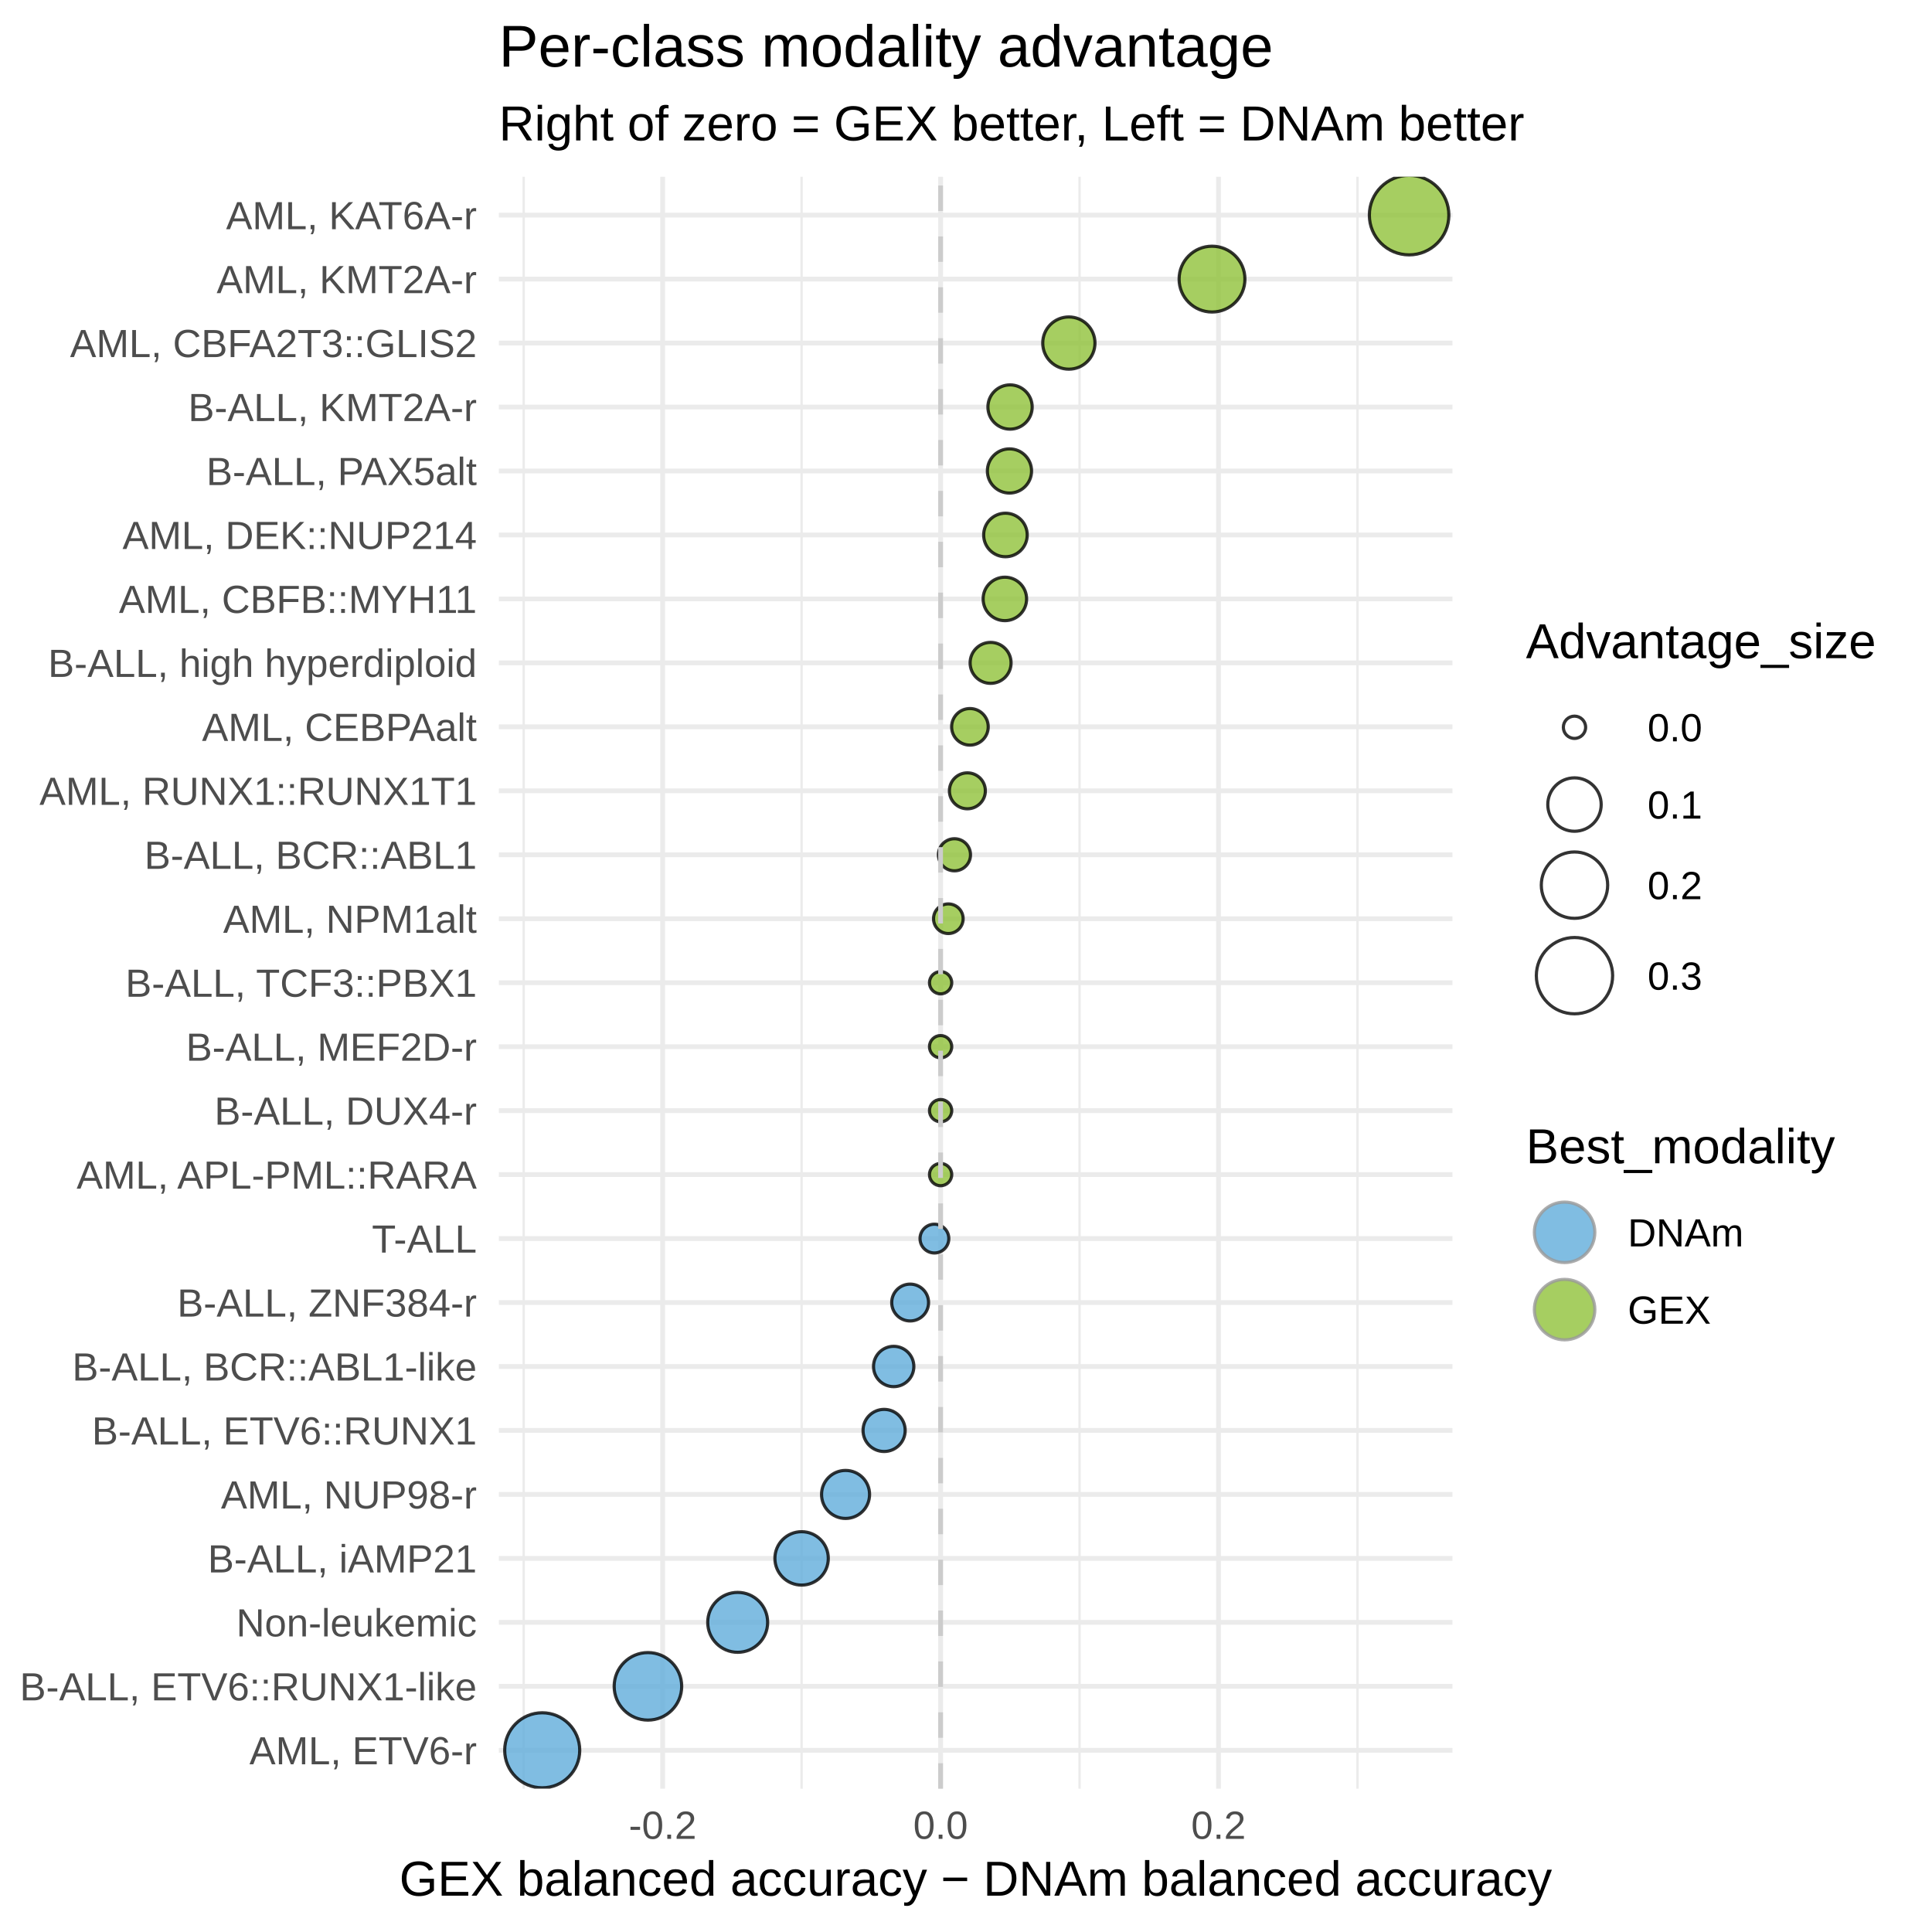
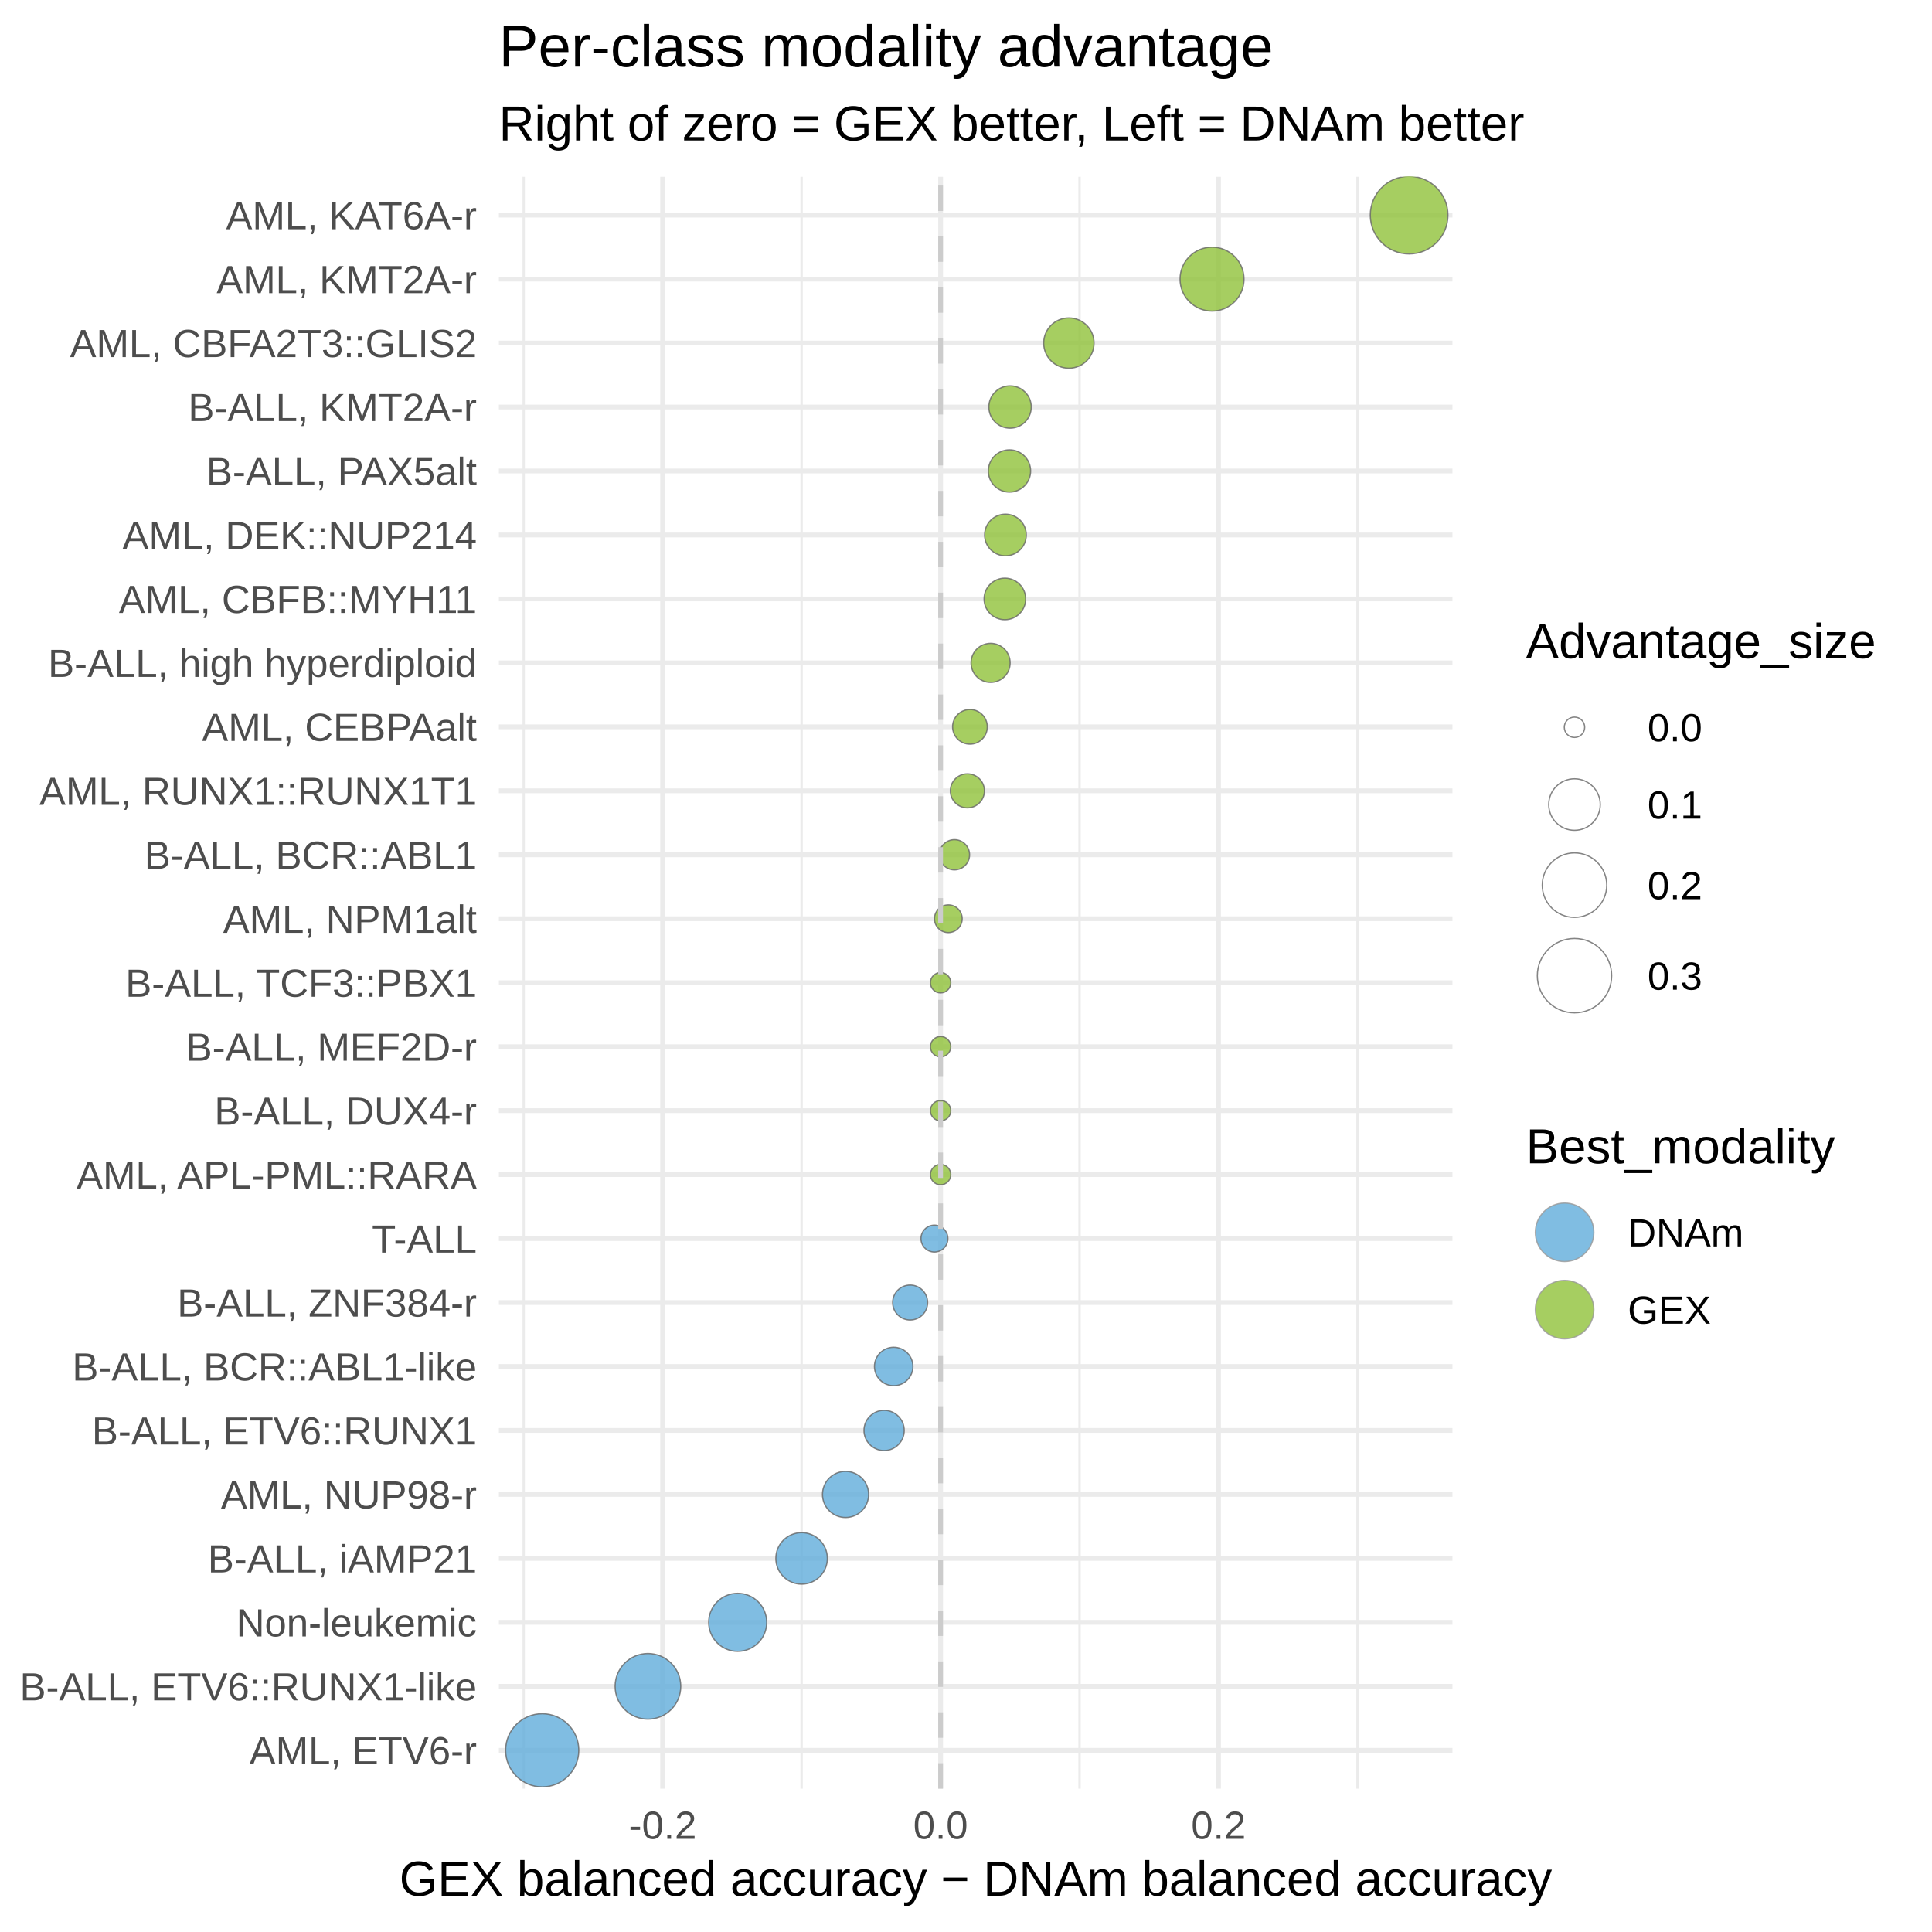
<svg xmlns="http://www.w3.org/2000/svg" class="svglite" width="432.00pt" height="432.00pt" viewBox="0 0 432.00 432.00">
  <defs>
    <style type="text/css">
    .svglite line, .svglite polyline, .svglite polygon, .svglite path, .svglite rect, .svglite circle {
      fill: none;
      stroke: #000000;
      stroke-linecap: round;
      stroke-linejoin: round;
      stroke-miterlimit: 10.00;
    }
    .svglite text {
      white-space: pre;
    }
  </style>
  </defs>
  <rect width="100%" height="100%" style="stroke: none; fill: #FFFFFF;" />
  <defs>
    <clipPath id="cpMC4wMHw0MzIuMDB8MC4wMHw0MzIuMDA=">
      <rect x="0.00" y="0.00" width="432.00" height="432.00" />
    </clipPath>
  </defs>
  <g clip-path="url(#cpMC4wMHw0MzIuMDB8MC4wMHw0MzIuMDA=)">
    <rect x="0.00" y="0.00" width="432.00" height="432.00" style="stroke-width: 1.07; stroke: none; fill: #FFFFFF;" />
  </g>
  <defs>
    <clipPath id="cpMTExLjU1fDMyNC43N3wzOS41MnwzOTkuOTU=">
      <rect x="111.55" y="39.52" width="213.22" height="360.43" />
    </clipPath>
  </defs>
  <g clip-path="url(#cpMTExLjU1fDMyNC43N3wzOS41MnwzOTkuOTU=)">
    <polyline points="117.10,399.95 117.10,39.52 " style="stroke-width: 0.53; stroke: #EBEBEB; stroke-linecap: butt;" />
    <polyline points="179.24,399.95 179.24,39.52 " style="stroke-width: 0.53; stroke: #EBEBEB; stroke-linecap: butt;" />
    <polyline points="241.39,399.95 241.39,39.52 " style="stroke-width: 0.53; stroke: #EBEBEB; stroke-linecap: butt;" />
    <polyline points="303.54,399.95 303.54,39.52 " style="stroke-width: 0.53; stroke: #EBEBEB; stroke-linecap: butt;" />
    <polyline points="111.55,391.37 324.77,391.37 " style="stroke-width: 1.07; stroke: #EBEBEB; stroke-linecap: butt;" />
    <polyline points="111.55,377.07 324.77,377.07 " style="stroke-width: 1.07; stroke: #EBEBEB; stroke-linecap: butt;" />
    <polyline points="111.55,362.76 324.77,362.76 " style="stroke-width: 1.07; stroke: #EBEBEB; stroke-linecap: butt;" />
    <polyline points="111.55,348.46 324.77,348.46 " style="stroke-width: 1.07; stroke: #EBEBEB; stroke-linecap: butt;" />
    <polyline points="111.55,334.16 324.77,334.16 " style="stroke-width: 1.07; stroke: #EBEBEB; stroke-linecap: butt;" />
    <polyline points="111.55,319.85 324.77,319.85 " style="stroke-width: 1.07; stroke: #EBEBEB; stroke-linecap: butt;" />
    <polyline points="111.55,305.55 324.77,305.55 " style="stroke-width: 1.07; stroke: #EBEBEB; stroke-linecap: butt;" />
    <polyline points="111.55,291.25 324.77,291.25 " style="stroke-width: 1.07; stroke: #EBEBEB; stroke-linecap: butt;" />
    <polyline points="111.55,276.95 324.77,276.95 " style="stroke-width: 1.07; stroke: #EBEBEB; stroke-linecap: butt;" />
    <polyline points="111.55,262.64 324.77,262.64 " style="stroke-width: 1.07; stroke: #EBEBEB; stroke-linecap: butt;" />
    <polyline points="111.55,248.34 324.77,248.34 " style="stroke-width: 1.07; stroke: #EBEBEB; stroke-linecap: butt;" />
    <polyline points="111.55,234.04 324.77,234.04 " style="stroke-width: 1.07; stroke: #EBEBEB; stroke-linecap: butt;" />
    <polyline points="111.55,219.74 324.77,219.74 " style="stroke-width: 1.07; stroke: #EBEBEB; stroke-linecap: butt;" />
    <polyline points="111.55,205.43 324.77,205.43 " style="stroke-width: 1.07; stroke: #EBEBEB; stroke-linecap: butt;" />
    <polyline points="111.55,191.13 324.77,191.13 " style="stroke-width: 1.07; stroke: #EBEBEB; stroke-linecap: butt;" />
    <polyline points="111.55,176.83 324.77,176.83 " style="stroke-width: 1.07; stroke: #EBEBEB; stroke-linecap: butt;" />
    <polyline points="111.55,162.52 324.77,162.52 " style="stroke-width: 1.07; stroke: #EBEBEB; stroke-linecap: butt;" />
    <polyline points="111.55,148.22 324.77,148.22 " style="stroke-width: 1.07; stroke: #EBEBEB; stroke-linecap: butt;" />
    <polyline points="111.55,133.92 324.77,133.92 " style="stroke-width: 1.07; stroke: #EBEBEB; stroke-linecap: butt;" />
    <polyline points="111.55,119.62 324.77,119.62 " style="stroke-width: 1.07; stroke: #EBEBEB; stroke-linecap: butt;" />
    <polyline points="111.55,105.31 324.77,105.31 " style="stroke-width: 1.07; stroke: #EBEBEB; stroke-linecap: butt;" />
    <polyline points="111.55,91.01 324.77,91.01 " style="stroke-width: 1.07; stroke: #EBEBEB; stroke-linecap: butt;" />
    <polyline points="111.55,76.71 324.77,76.71 " style="stroke-width: 1.07; stroke: #EBEBEB; stroke-linecap: butt;" />
    <polyline points="111.55,62.41 324.77,62.41 " style="stroke-width: 1.07; stroke: #EBEBEB; stroke-linecap: butt;" />
    <polyline points="111.55,48.10 324.77,48.10 " style="stroke-width: 1.07; stroke: #EBEBEB; stroke-linecap: butt;" />
    <polyline points="148.17,399.95 148.17,39.52 " style="stroke-width: 1.07; stroke: #EBEBEB; stroke-linecap: butt;" />
    <polyline points="210.32,399.95 210.32,39.52 " style="stroke-width: 1.07; stroke: #EBEBEB; stroke-linecap: butt;" />
    <polyline points="272.46,399.95 272.46,39.52 " style="stroke-width: 1.07; stroke: #EBEBEB; stroke-linecap: butt;" />
-     <circle cx="210.32" cy="262.64" r="2.49" style="stroke-width: 0.71; stroke: #000000; stroke-opacity: 0.80; fill: #90C23A; fill-opacity: 0.80;" />
-     <circle cx="239.00" cy="76.71" r="5.84" style="stroke-width: 0.71; stroke: #000000; stroke-opacity: 0.80; fill: #90C23A; fill-opacity: 0.80;" />
-     <circle cx="224.69" cy="133.92" r="4.86" style="stroke-width: 0.71; stroke: #000000; stroke-opacity: 0.80; fill: #90C23A; fill-opacity: 0.80;" />
-     <circle cx="216.88" cy="162.52" r="4.09" style="stroke-width: 0.71; stroke: #000000; stroke-opacity: 0.80; fill: #90C23A; fill-opacity: 0.80;" />
-     <circle cx="224.82" cy="119.62" r="4.87" style="stroke-width: 0.71; stroke: #000000; stroke-opacity: 0.80; fill: #90C23A; fill-opacity: 0.80;" />
-     <circle cx="121.24" cy="391.37" r="8.39" style="stroke-width: 0.71; stroke: #000000; stroke-opacity: 0.80; fill: #60ACDA; fill-opacity: 0.80;" />
-     <circle cx="315.08" cy="48.10" r="8.89" style="stroke-width: 0.71; stroke: #000000; stroke-opacity: 0.80; fill: #90C23A; fill-opacity: 0.80;" />
-     <circle cx="271.01" cy="62.41" r="7.36" style="stroke-width: 0.71; stroke: #000000; stroke-opacity: 0.80; fill: #90C23A; fill-opacity: 0.80;" />
-     <circle cx="212.05" cy="205.43" r="3.31" style="stroke-width: 0.71; stroke: #000000; stroke-opacity: 0.80; fill: #90C23A; fill-opacity: 0.80;" />
-     <circle cx="189.07" cy="334.16" r="5.37" style="stroke-width: 0.71; stroke: #000000; stroke-opacity: 0.80; fill: #60ACDA; fill-opacity: 0.80;" />
-     <circle cx="216.31" cy="176.83" r="4.02" style="stroke-width: 0.71; stroke: #000000; stroke-opacity: 0.80; fill: #90C23A; fill-opacity: 0.80;" />
-     <circle cx="213.42" cy="191.13" r="3.59" style="stroke-width: 0.71; stroke: #000000; stroke-opacity: 0.80; fill: #90C23A; fill-opacity: 0.80;" />
-     <circle cx="199.83" cy="305.55" r="4.51" style="stroke-width: 0.71; stroke: #000000; stroke-opacity: 0.80; fill: #60ACDA; fill-opacity: 0.80;" />
-     <circle cx="210.32" cy="248.34" r="2.49" style="stroke-width: 0.71; stroke: #000000; stroke-opacity: 0.80; fill: #90C23A; fill-opacity: 0.80;" />
-     <circle cx="197.69" cy="319.85" r="4.71" style="stroke-width: 0.71; stroke: #000000; stroke-opacity: 0.80; fill: #60ACDA; fill-opacity: 0.80;" />
-     <circle cx="144.88" cy="377.07" r="7.55" style="stroke-width: 0.71; stroke: #000000; stroke-opacity: 0.80; fill: #60ACDA; fill-opacity: 0.80;" />
-     <circle cx="221.50" cy="148.22" r="4.58" style="stroke-width: 0.71; stroke: #000000; stroke-opacity: 0.80; fill: #90C23A; fill-opacity: 0.80;" />
-     <circle cx="179.24" cy="348.46" r="5.97" style="stroke-width: 0.71; stroke: #000000; stroke-opacity: 0.80; fill: #60ACDA; fill-opacity: 0.80;" />
-     <circle cx="225.85" cy="91.01" r="4.95" style="stroke-width: 0.71; stroke: #000000; stroke-opacity: 0.80; fill: #90C23A; fill-opacity: 0.80;" />
-     <circle cx="210.32" cy="234.04" r="2.49" style="stroke-width: 0.71; stroke: #000000; stroke-opacity: 0.80; fill: #90C23A; fill-opacity: 0.80;" />
-     <circle cx="225.72" cy="105.31" r="4.94" style="stroke-width: 0.71; stroke: #000000; stroke-opacity: 0.80; fill: #90C23A; fill-opacity: 0.80;" />
-     <circle cx="210.32" cy="219.74" r="2.49" style="stroke-width: 0.71; stroke: #000000; stroke-opacity: 0.80; fill: #90C23A; fill-opacity: 0.80;" />
-     <circle cx="203.51" cy="291.25" r="4.12" style="stroke-width: 0.71; stroke: #000000; stroke-opacity: 0.80; fill: #60ACDA; fill-opacity: 0.80;" />
-     <circle cx="164.95" cy="362.76" r="6.70" style="stroke-width: 0.71; stroke: #000000; stroke-opacity: 0.80; fill: #60ACDA; fill-opacity: 0.80;" />
-     <circle cx="208.94" cy="276.95" r="3.22" style="stroke-width: 0.71; stroke: #000000; stroke-opacity: 0.80; fill: #60ACDA; fill-opacity: 0.80;" />
+     <circle cx="210.32" cy="262.64" r="2.28" style="stroke-width: 0.28; stroke: #666666; stroke-opacity: 0.80; fill: #90C23A; fill-opacity: 0.80;" />
+     <circle cx="239.00" cy="76.71" r="5.63" style="stroke-width: 0.28; stroke: #666666; stroke-opacity: 0.80; fill: #90C23A; fill-opacity: 0.80;" />
+     <circle cx="224.69" cy="133.92" r="4.65" style="stroke-width: 0.28; stroke: #666666; stroke-opacity: 0.80; fill: #90C23A; fill-opacity: 0.80;" />
+     <circle cx="216.88" cy="162.52" r="3.88" style="stroke-width: 0.28; stroke: #666666; stroke-opacity: 0.80; fill: #90C23A; fill-opacity: 0.80;" />
+     <circle cx="224.82" cy="119.62" r="4.66" style="stroke-width: 0.28; stroke: #666666; stroke-opacity: 0.80; fill: #90C23A; fill-opacity: 0.80;" />
+     <circle cx="121.24" cy="391.37" r="8.18" style="stroke-width: 0.28; stroke: #666666; stroke-opacity: 0.80; fill: #60ACDA; fill-opacity: 0.80;" />
+     <circle cx="315.08" cy="48.10" r="8.68" style="stroke-width: 0.28; stroke: #666666; stroke-opacity: 0.80; fill: #90C23A; fill-opacity: 0.80;" />
+     <circle cx="271.01" cy="62.41" r="7.15" style="stroke-width: 0.28; stroke: #666666; stroke-opacity: 0.80; fill: #90C23A; fill-opacity: 0.80;" />
+     <circle cx="212.05" cy="205.43" r="3.10" style="stroke-width: 0.28; stroke: #666666; stroke-opacity: 0.80; fill: #90C23A; fill-opacity: 0.80;" />
+     <circle cx="189.07" cy="334.16" r="5.16" style="stroke-width: 0.28; stroke: #666666; stroke-opacity: 0.80; fill: #60ACDA; fill-opacity: 0.80;" />
+     <circle cx="216.31" cy="176.83" r="3.81" style="stroke-width: 0.28; stroke: #666666; stroke-opacity: 0.80; fill: #90C23A; fill-opacity: 0.80;" />
+     <circle cx="213.42" cy="191.13" r="3.38" style="stroke-width: 0.28; stroke: #666666; stroke-opacity: 0.80; fill: #90C23A; fill-opacity: 0.80;" />
+     <circle cx="199.83" cy="305.55" r="4.30" style="stroke-width: 0.28; stroke: #666666; stroke-opacity: 0.80; fill: #60ACDA; fill-opacity: 0.80;" />
+     <circle cx="210.32" cy="248.34" r="2.28" style="stroke-width: 0.28; stroke: #666666; stroke-opacity: 0.80; fill: #90C23A; fill-opacity: 0.80;" />
+     <circle cx="197.69" cy="319.85" r="4.50" style="stroke-width: 0.28; stroke: #666666; stroke-opacity: 0.80; fill: #60ACDA; fill-opacity: 0.80;" />
+     <circle cx="144.88" cy="377.07" r="7.34" style="stroke-width: 0.28; stroke: #666666; stroke-opacity: 0.80; fill: #60ACDA; fill-opacity: 0.80;" />
+     <circle cx="221.50" cy="148.22" r="4.37" style="stroke-width: 0.28; stroke: #666666; stroke-opacity: 0.80; fill: #90C23A; fill-opacity: 0.80;" />
+     <circle cx="179.24" cy="348.46" r="5.76" style="stroke-width: 0.28; stroke: #666666; stroke-opacity: 0.80; fill: #60ACDA; fill-opacity: 0.80;" />
+     <circle cx="225.85" cy="91.01" r="4.74" style="stroke-width: 0.28; stroke: #666666; stroke-opacity: 0.80; fill: #90C23A; fill-opacity: 0.80;" />
+     <circle cx="210.32" cy="234.04" r="2.28" style="stroke-width: 0.28; stroke: #666666; stroke-opacity: 0.80; fill: #90C23A; fill-opacity: 0.80;" />
+     <circle cx="225.72" cy="105.31" r="4.73" style="stroke-width: 0.28; stroke: #666666; stroke-opacity: 0.80; fill: #90C23A; fill-opacity: 0.80;" />
+     <circle cx="210.32" cy="219.74" r="2.28" style="stroke-width: 0.28; stroke: #666666; stroke-opacity: 0.80; fill: #90C23A; fill-opacity: 0.80;" />
+     <circle cx="203.51" cy="291.25" r="3.91" style="stroke-width: 0.28; stroke: #666666; stroke-opacity: 0.80; fill: #60ACDA; fill-opacity: 0.80;" />
+     <circle cx="164.95" cy="362.76" r="6.49" style="stroke-width: 0.28; stroke: #666666; stroke-opacity: 0.80; fill: #60ACDA; fill-opacity: 0.80;" />
+     <circle cx="208.94" cy="276.95" r="3.01" style="stroke-width: 0.28; stroke: #666666; stroke-opacity: 0.80; fill: #60ACDA; fill-opacity: 0.80;" />
    <line x1="210.32" y1="399.95" x2="210.32" y2="39.52" style="stroke-width: 1.07; stroke: #CCCCCC; stroke-dasharray: 5.69,5.69; stroke-linecap: butt;" />
  </g>
  <g clip-path="url(#cpMC4wMHw0MzIuMDB8MC4wMHw0MzIuMDA=)">
    <text x="106.62" y="394.51" text-anchor="end" style="font-size: 8.80px;fill: #4D4D4D; font-family: &quot;Arimo&quot;;" textLength="49.41px" lengthAdjust="spacingAndGlyphs">AML, ETV6-r</text>
    <text x="106.62" y="380.21" text-anchor="end" style="font-size: 8.80px;fill: #4D4D4D; font-family: &quot;Arimo&quot;;" textLength="98.63px" lengthAdjust="spacingAndGlyphs">B-ALL, ETV6::RUNX1-like</text>
    <text x="106.62" y="365.91" text-anchor="end" style="font-size: 8.80px;fill: #4D4D4D; font-family: &quot;Arimo&quot;;" textLength="57.30px" lengthAdjust="spacingAndGlyphs">Non-leukemic</text>
    <text x="106.62" y="351.60" text-anchor="end" style="font-size: 8.80px;fill: #4D4D4D; font-family: &quot;Arimo&quot;;" textLength="59.28px" lengthAdjust="spacingAndGlyphs">B-ALL, iAMP21</text>
    <text x="106.62" y="337.30" text-anchor="end" style="font-size: 8.80px;fill: #4D4D4D; font-family: &quot;Arimo&quot;;" textLength="57.82px" lengthAdjust="spacingAndGlyphs">AML, NUP98-r</text>
    <text x="106.62" y="323.00" text-anchor="end" style="font-size: 8.80px;fill: #4D4D4D; font-family: &quot;Arimo&quot;;" textLength="81.60px" lengthAdjust="spacingAndGlyphs">B-ALL, ETV6::RUNX1</text>
    <text x="106.62" y="308.69" text-anchor="end" style="font-size: 8.80px;fill: #4D4D4D; font-family: &quot;Arimo&quot;;" textLength="87.49px" lengthAdjust="spacingAndGlyphs">B-ALL, BCR::ABL1-like</text>
    <text x="106.62" y="294.39" text-anchor="end" style="font-size: 8.80px;fill: #4D4D4D; font-family: &quot;Arimo&quot;;" textLength="65.88px" lengthAdjust="spacingAndGlyphs">B-ALL, ZNF384-r</text>
    <text x="106.62" y="280.09" text-anchor="end" style="font-size: 8.80px;fill: #4D4D4D; font-family: &quot;Arimo&quot;;" textLength="22.56px" lengthAdjust="spacingAndGlyphs">T-ALL</text>
    <text x="106.62" y="265.79" text-anchor="end" style="font-size: 8.80px;fill: #4D4D4D; font-family: &quot;Arimo&quot;;" textLength="86.04px" lengthAdjust="spacingAndGlyphs">AML, APL-PML::RARA</text>
    <text x="106.62" y="251.48" text-anchor="end" style="font-size: 8.80px;fill: #4D4D4D; font-family: &quot;Arimo&quot;;" textLength="57.54px" lengthAdjust="spacingAndGlyphs">B-ALL, DUX4-r</text>
    <text x="106.62" y="237.18" text-anchor="end" style="font-size: 8.80px;fill: #4D4D4D; font-family: &quot;Arimo&quot;;" textLength="63.38px" lengthAdjust="spacingAndGlyphs">B-ALL, MEF2D-r</text>
    <text x="106.62" y="222.88" text-anchor="end" style="font-size: 8.80px;fill: #4D4D4D; font-family: &quot;Arimo&quot;;" textLength="74.01px" lengthAdjust="spacingAndGlyphs">B-ALL, TCF3::PBX1</text>
    <text x="106.62" y="208.58" text-anchor="end" style="font-size: 8.80px;fill: #4D4D4D; font-family: &quot;Arimo&quot;;" textLength="58.25px" lengthAdjust="spacingAndGlyphs">AML, NPM1alt</text>
    <text x="106.62" y="194.27" text-anchor="end" style="font-size: 8.80px;fill: #4D4D4D; font-family: &quot;Arimo&quot;;" textLength="70.47px" lengthAdjust="spacingAndGlyphs">B-ALL, BCR::ABL1</text>
    <text x="106.62" y="179.97" text-anchor="end" style="font-size: 8.80px;fill: #4D4D4D; font-family: &quot;Arimo&quot;;" textLength="95.04px" lengthAdjust="spacingAndGlyphs">AML, RUNX1::RUNX1T1</text>
    <text x="106.62" y="165.67" text-anchor="end" style="font-size: 8.80px;fill: #4D4D4D; font-family: &quot;Arimo&quot;;" textLength="60.34px" lengthAdjust="spacingAndGlyphs">AML, CEBPAalt</text>
    <text x="106.62" y="151.36" text-anchor="end" style="font-size: 8.80px;fill: #4D4D4D; font-family: &quot;Arimo&quot;;" textLength="101.14px" lengthAdjust="spacingAndGlyphs">B-ALL, high hyperdiploid</text>
    <text x="106.62" y="137.06" text-anchor="end" style="font-size: 8.80px;fill: #4D4D4D; font-family: &quot;Arimo&quot;;" textLength="78.66px" lengthAdjust="spacingAndGlyphs">AML, CBFB::MYH11</text>
    <text x="106.62" y="122.76" text-anchor="end" style="font-size: 8.80px;fill: #4D4D4D; font-family: &quot;Arimo&quot;;" textLength="77.85px" lengthAdjust="spacingAndGlyphs">AML, DEK::NUP214</text>
    <text x="106.62" y="108.46" text-anchor="end" style="font-size: 8.80px;fill: #4D4D4D; font-family: &quot;Arimo&quot;;" textLength="59.54px" lengthAdjust="spacingAndGlyphs">B-ALL, PAX5alt</text>
    <text x="106.62" y="94.15" text-anchor="end" style="font-size: 8.80px;fill: #4D4D4D; font-family: &quot;Arimo&quot;;" textLength="63.46px" lengthAdjust="spacingAndGlyphs">B-ALL, KMT2A-r</text>
    <text x="106.62" y="79.85" text-anchor="end" style="font-size: 8.80px;fill: #4D4D4D; font-family: &quot;Arimo&quot;;" textLength="87.83px" lengthAdjust="spacingAndGlyphs">AML, CBFA2T3::GLIS2</text>
    <text x="106.62" y="65.55" text-anchor="end" style="font-size: 8.80px;fill: #4D4D4D; font-family: &quot;Arimo&quot;;" textLength="58.28px" lengthAdjust="spacingAndGlyphs">AML, KMT2A-r</text>
    <text x="106.62" y="51.25" text-anchor="end" style="font-size: 8.80px;fill: #4D4D4D; font-family: &quot;Arimo&quot;;" textLength="55.93px" lengthAdjust="spacingAndGlyphs">AML, KAT6A-r</text>
    <text x="148.17" y="411.17" text-anchor="middle" style="font-size: 8.80px;fill: #4D4D4D; font-family: &quot;Arimo&quot;;" textLength="15.25px" lengthAdjust="spacingAndGlyphs">-0.2</text>
    <text x="210.32" y="411.17" text-anchor="middle" style="font-size: 8.80px;fill: #4D4D4D; font-family: &quot;Arimo&quot;;" textLength="12.42px" lengthAdjust="spacingAndGlyphs">0.0</text>
    <text x="272.46" y="411.17" text-anchor="middle" style="font-size: 8.80px;fill: #4D4D4D; font-family: &quot;Arimo&quot;;" textLength="12.42px" lengthAdjust="spacingAndGlyphs">0.2</text>
    <text x="218.16" y="423.88" text-anchor="middle" style="font-size: 11.00px; font-family: &quot;Arimo&quot;;" textLength="262.25px" lengthAdjust="spacingAndGlyphs">GEX balanced accuracy − DNAm balanced accuracy</text>
    <text x="341.21" y="147.17" style="font-size: 11.00px; font-family: &quot;Arimo&quot;;" textLength="79.83px" lengthAdjust="spacingAndGlyphs">Advantage_size</text>
-     <circle cx="352.06" cy="162.62" r="2.49" style="stroke-width: 0.71; stroke: #000000; stroke-opacity: 0.80;" />
-     <circle cx="352.06" cy="179.90" r="5.97" style="stroke-width: 0.71; stroke: #000000; stroke-opacity: 0.80;" />
-     <circle cx="352.06" cy="197.92" r="7.42" style="stroke-width: 0.71; stroke: #000000; stroke-opacity: 0.80;" />
-     <circle cx="352.06" cy="218.16" r="8.53" style="stroke-width: 0.71; stroke: #000000; stroke-opacity: 0.80;" />
+     <circle cx="352.06" cy="162.62" r="2.28" style="stroke-width: 0.28; stroke: #666666; stroke-opacity: 0.80;" />
+     <circle cx="352.06" cy="179.90" r="5.76" style="stroke-width: 0.28; stroke: #666666; stroke-opacity: 0.80;" />
+     <circle cx="352.06" cy="197.92" r="7.21" style="stroke-width: 0.28; stroke: #666666; stroke-opacity: 0.80;" />
+     <circle cx="352.06" cy="218.16" r="8.31" style="stroke-width: 0.28; stroke: #666666; stroke-opacity: 0.80;" />
    <text x="368.40" y="165.76" style="font-size: 8.80px; font-family: &quot;Arimo&quot;;" textLength="12.42px" lengthAdjust="spacingAndGlyphs">0.0</text>
    <text x="368.40" y="183.04" style="font-size: 8.80px; font-family: &quot;Arimo&quot;;" textLength="12.42px" lengthAdjust="spacingAndGlyphs">0.1</text>
    <text x="368.40" y="201.06" style="font-size: 8.80px; font-family: &quot;Arimo&quot;;" textLength="12.42px" lengthAdjust="spacingAndGlyphs">0.2</text>
    <text x="368.40" y="221.30" style="font-size: 8.80px; font-family: &quot;Arimo&quot;;" textLength="12.42px" lengthAdjust="spacingAndGlyphs">0.3</text>
    <text x="341.21" y="260.11" style="font-size: 11.00px; font-family: &quot;Arimo&quot;;" textLength="72.61px" lengthAdjust="spacingAndGlyphs">Best_modality</text>
-     <circle cx="349.85" cy="275.55" r="6.76" style="stroke-width: 0.71; stroke: #999999; stroke-opacity: 0.80; fill: #60ACDA; fill-opacity: 0.80;" />
-     <circle cx="349.85" cy="292.83" r="6.76" style="stroke-width: 0.71; stroke: #999999; stroke-opacity: 0.80; fill: #90C23A; fill-opacity: 0.80;" />
+     <circle cx="349.85" cy="275.55" r="6.54" style="stroke-width: 0.28; stroke: #999999; stroke-opacity: 0.80; fill: #60ACDA; fill-opacity: 0.80;" />
+     <circle cx="349.85" cy="292.83" r="6.54" style="stroke-width: 0.28; stroke: #999999; stroke-opacity: 0.80; fill: #90C23A; fill-opacity: 0.80;" />
    <text x="363.97" y="278.70" style="font-size: 8.80px; font-family: &quot;Arimo&quot;;" textLength="26.96px" lengthAdjust="spacingAndGlyphs">DNAm</text>
    <text x="363.97" y="295.98" style="font-size: 8.80px; font-family: &quot;Arimo&quot;;" textLength="16.44px" lengthAdjust="spacingAndGlyphs">GEX</text>
    <text x="111.55" y="31.40" style="font-size: 11.00px; font-family: &quot;Arimo&quot;;" textLength="238.82px" lengthAdjust="spacingAndGlyphs">Right of zero = GEX better, Left = DNAm better</text>
    <text x="111.55" y="14.90" style="font-size: 13.20px; font-family: &quot;Arimo&quot;;" textLength="181.30px" lengthAdjust="spacingAndGlyphs">Per-class modality advantage</text>
  </g>
</svg>
